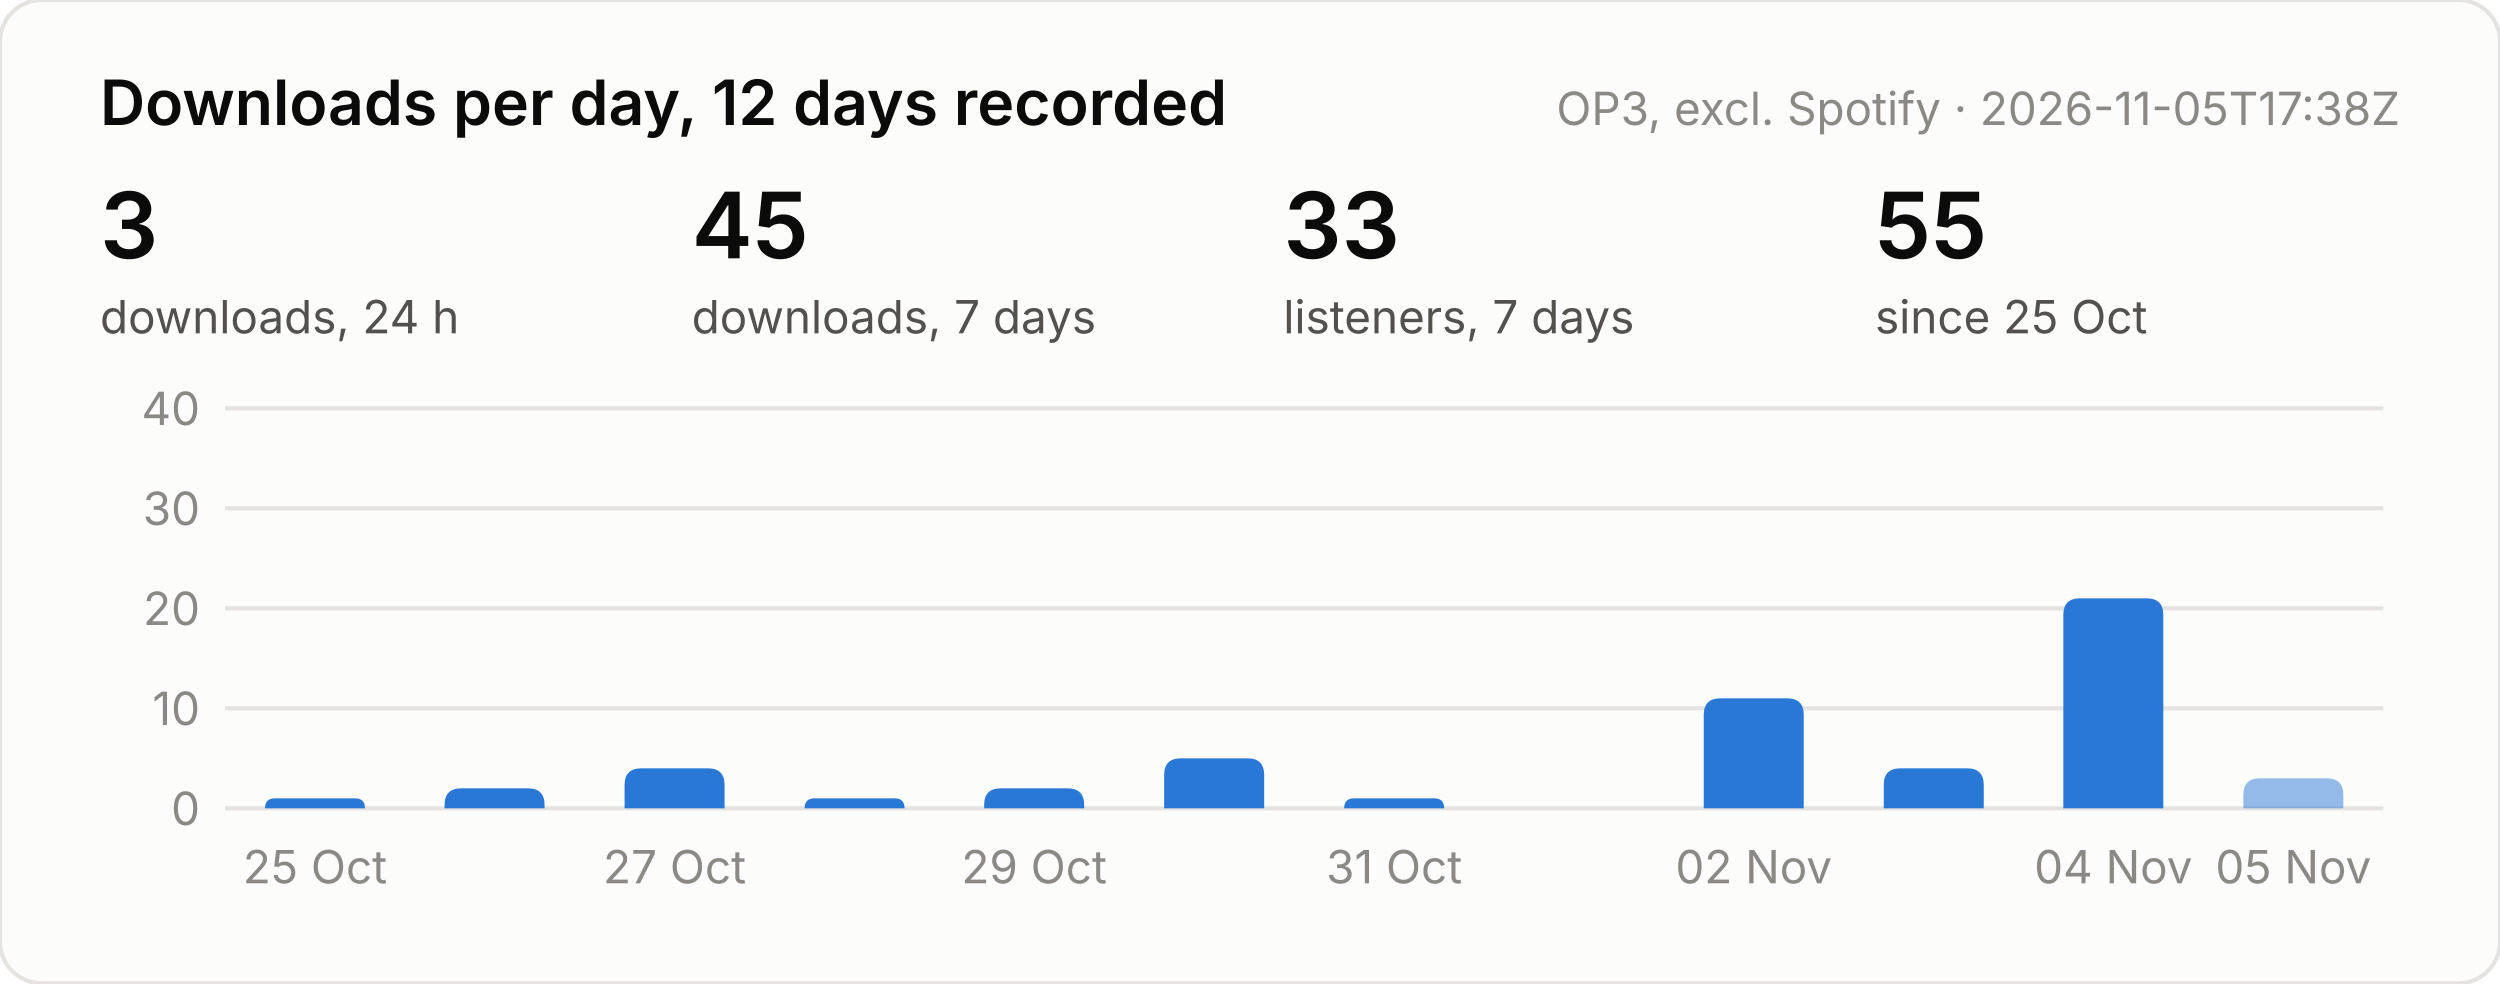
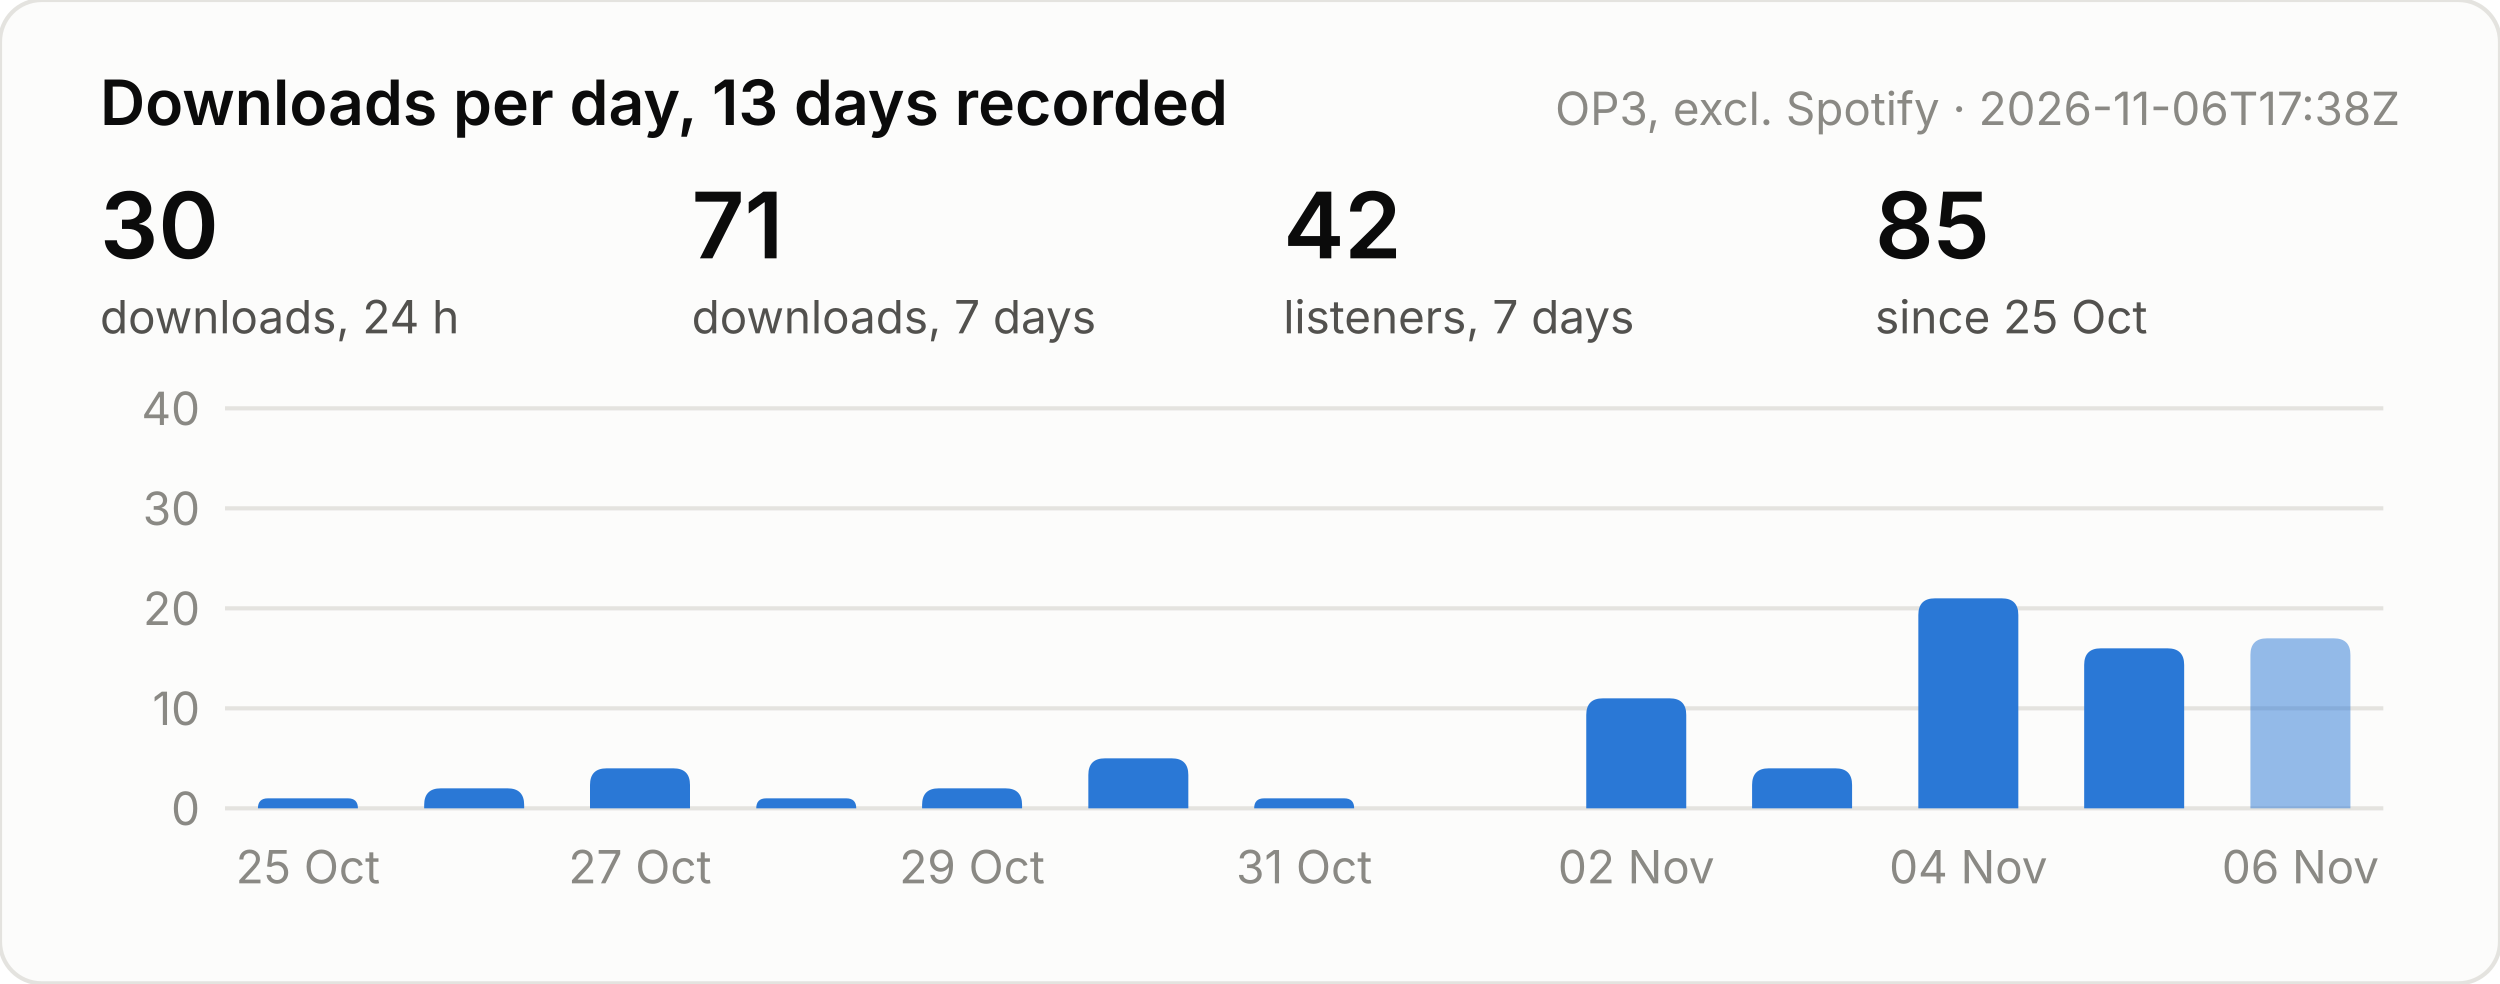
- <svg xmlns="http://www.w3.org/2000/svg" viewBox="0 0 600 236" width="600" height="236" role="img" aria-label="Podcast downloads: 45 in the last 7 days">
+ <svg xmlns="http://www.w3.org/2000/svg" viewBox="0 0 600 236" width="600" height="236" role="img" aria-label="Podcast downloads: 71 in the last 7 days">
  <style>text { font-family:system-ui,-apple-system,'Segoe UI',sans-serif; fill:#8a8984; font-size:11px; }
.h { fill:#0b0b0b; font-size:15px; font-weight:600; } .v { fill:#0b0b0b; font-size:22px; font-weight:600; }
.k { fill:#52514e; font-size:11px; } .grid { stroke:#e4e3df; } .bar { fill:#2a78d6; } .bar.today { opacity:.5; }
.gap { stroke:#8a8984; stroke-dasharray:2 2; } .hit { fill:none; }</style>
  <rect width="600" height="236" rx="10" fill="#fcfcfb" stroke="#e4e3df" />
-   <text x="24" y="30" class="h">Downloads per day, 12 days recorded</text>
-   <text x="576" y="30" text-anchor="end">OP3, excl. Spotify · 2026-11-05T17:38Z</text>
-   <text x="24" y="62" class="v">3</text>
+   <text x="24" y="30" class="h">Downloads per day, 13 days recorded</text>
+   <text x="576" y="30" text-anchor="end">OP3, excl. Spotify · 2026-11-06T17:38Z</text>
+   <text x="24" y="62" class="v">30</text>
  <text x="24" y="80" class="k">downloads, 24 h</text>
-   <text x="166" y="62" class="v">45</text>
+   <text x="166" y="62" class="v">71</text>
  <text x="166" y="80" class="k">downloads, 7 days</text>
-   <text x="308" y="62" class="v">33</text>
+   <text x="308" y="62" class="v">42</text>
  <text x="308" y="80" class="k">listeners, 7 days</text>
-   <text x="450" y="62" class="v">55</text>
+   <text x="450" y="62" class="v">85</text>
  <text x="450" y="80" class="k">since 25 Oct</text>
-   <svg x="20" y="88" width="560" height="130" viewBox="0 0 560 130" role="img" aria-label="Downloads per day, 12 days">
+   <svg x="20" y="88" width="560" height="130" viewBox="0 0 560 130" role="img" aria-label="Downloads per day, 13 days">
    <line class="grid" x1="34" x2="552" y1="106.0" y2="106.0" />
    <text x="28" y="110.0" text-anchor="end">0</text>
    <line class="grid" x1="34" x2="552" y1="82.0" y2="82.0" />
    <text x="28" y="86.0" text-anchor="end">10</text>
    <line class="grid" x1="34" x2="552" y1="58.0" y2="58.0" />
    <text x="28" y="62.0" text-anchor="end">20</text>
    <line class="grid" x1="34" x2="552" y1="34.0" y2="34.0" />
    <text x="28" y="38.0" text-anchor="end">30</text>
    <line class="grid" x1="34" x2="552" y1="10.0" y2="10.0" />
    <text x="28" y="14.0" text-anchor="end">40</text>
    <g class="col">
-       <rect class="hit" x="34.0" y="10" width="43.2" height="96" />
-       <path class="bar" d="M43.6,106.0V106.0Q43.6,103.6 46.0,103.6H65.2Q67.6,103.6 67.6,106.0V106.0Z" />
+       <rect class="hit" x="34.0" y="10" width="39.8" height="96" />
+       <path class="bar" d="M41.9,106.0V106.0Q41.9,103.6 44.3,103.6H63.5Q65.9,103.6 65.9,106.0V106.0Z" />
    </g>
-     <text x="55.6" y="124" text-anchor="middle">25 Oct</text>
+     <text x="53.9" y="124" text-anchor="middle">25 Oct</text>
    <g class="col">
-       <rect class="hit" x="77.2" y="10" width="43.2" height="96" />
-       <path class="bar" d="M86.7,106.0V105.2Q86.7,101.2 90.7,101.2H106.7Q110.7,101.2 110.7,105.2V106.0Z" />
+       <rect class="hit" x="73.8" y="10" width="39.8" height="96" />
+       <path class="bar" d="M81.8,106.0V105.2Q81.8,101.2 85.8,101.2H101.8Q105.8,101.2 105.8,105.2V106.0Z" />
    </g>
    <g class="col">
-       <rect class="hit" x="120.3" y="10" width="43.2" height="96" />
-       <path class="bar" d="M129.9,106.0V100.4Q129.9,96.4 133.9,96.4H149.9Q153.9,96.4 153.9,100.4V106.0Z" />
+       <rect class="hit" x="113.7" y="10" width="39.8" height="96" />
+       <path class="bar" d="M121.6,106.0V100.4Q121.6,96.4 125.6,96.4H141.6Q145.6,96.4 145.6,100.4V106.0Z" />
    </g>
-     <text x="141.9" y="124" text-anchor="middle">27 Oct</text>
+     <text x="133.6" y="124" text-anchor="middle">27 Oct</text>
    <g class="col">
-       <rect class="hit" x="163.5" y="10" width="43.2" height="96" />
-       <path class="bar" d="M173.1,106.0V106.0Q173.1,103.6 175.5,103.6H194.7Q197.1,103.6 197.1,106.0V106.0Z" />
+       <rect class="hit" x="153.5" y="10" width="39.8" height="96" />
+       <path class="bar" d="M161.5,106.0V106.0Q161.5,103.6 163.9,103.6H183.1Q185.5,103.6 185.5,106.0V106.0Z" />
    </g>
    <g class="col">
-       <rect class="hit" x="206.7" y="10" width="43.2" height="96" />
-       <path class="bar" d="M216.2,106.0V105.2Q216.2,101.2 220.2,101.2H236.2Q240.2,101.2 240.2,105.2V106.0Z" />
+       <rect class="hit" x="193.4" y="10" width="39.8" height="96" />
+       <path class="bar" d="M201.3,106.0V105.2Q201.3,101.2 205.3,101.2H221.3Q225.3,101.2 225.3,105.2V106.0Z" />
    </g>
-     <text x="228.2" y="124" text-anchor="middle">29 Oct</text>
+     <text x="213.3" y="124" text-anchor="middle">29 Oct</text>
    <g class="col">
-       <rect class="hit" x="249.8" y="10" width="43.2" height="96" />
-       <path class="bar" d="M259.4,106.0V98.0Q259.4,94.0 263.4,94.0H279.4Q283.4,94.0 283.4,98.0V106.0Z" />
+       <rect class="hit" x="233.2" y="10" width="39.8" height="96" />
+       <path class="bar" d="M241.2,106.0V98.0Q241.2,94.0 245.2,94.0H261.2Q265.2,94.0 265.2,98.0V106.0Z" />
    </g>
    <g class="col">
-       <rect class="hit" x="293.0" y="10" width="43.2" height="96" />
-       <path class="bar" d="M302.6,106.0V106.0Q302.6,103.6 305.0,103.6H324.2Q326.6,103.6 326.6,106.0V106.0Z" />
+       <rect class="hit" x="273.1" y="10" width="39.8" height="96" />
+       <path class="bar" d="M281.0,106.0V106.0Q281.0,103.6 283.4,103.6H302.6Q305.0,103.6 305.0,106.0V106.0Z" />
    </g>
-     <text x="314.6" y="124" text-anchor="middle">31 Oct</text>
+     <text x="293.0" y="124" text-anchor="middle">31 Oct</text>
    <g class="col">
-       <rect class="hit" x="336.2" y="10" width="43.2" height="96" />
+       <rect class="hit" x="312.9" y="10" width="39.8" height="96" />
    </g>
    <g class="col">
-       <rect class="hit" x="379.3" y="10" width="43.2" height="96" />
-       <path class="bar" d="M388.9,106.0V83.6Q388.9,79.6 392.9,79.6H408.9Q412.9,79.6 412.9,83.6V106.0Z" />
+       <rect class="hit" x="352.8" y="10" width="39.8" height="96" />
+       <path class="bar" d="M360.7,106.0V83.6Q360.7,79.6 364.7,79.6H380.7Q384.7,79.6 384.7,83.6V106.0Z" />
    </g>
-     <text x="400.9" y="124" text-anchor="middle">02 Nov</text>
+     <text x="372.7" y="124" text-anchor="middle">02 Nov</text>
    <g class="col">
-       <rect class="hit" x="422.5" y="10" width="43.2" height="96" />
-       <path class="bar" d="M432.1,106.0V100.4Q432.1,96.4 436.1,96.4H452.1Q456.1,96.4 456.1,100.4V106.0Z" />
+       <rect class="hit" x="392.6" y="10" width="39.8" height="96" />
+       <path class="bar" d="M400.5,106.0V100.4Q400.5,96.4 404.5,96.4H420.5Q424.5,96.4 424.5,100.4V106.0Z" />
    </g>
    <g class="col">
-       <rect class="hit" x="465.7" y="10" width="43.2" height="96" />
-       <path class="bar" d="M475.2,106.0V59.6Q475.2,55.6 479.2,55.6H495.2Q499.2,55.6 499.2,59.6V106.0Z" />
+       <rect class="hit" x="432.5" y="10" width="39.8" height="96" />
+       <path class="bar" d="M440.4,106.0V59.6Q440.4,55.6 444.4,55.6H460.4Q464.4,55.6 464.4,59.6V106.0Z" />
    </g>
-     <text x="487.2" y="124" text-anchor="middle">04 Nov</text>
+     <text x="452.4" y="124" text-anchor="middle">04 Nov</text>
    <g class="col">
-       <rect class="hit" x="508.8" y="10" width="43.2" height="96" />
-       <path class="bar today" d="M518.4,106.0V102.8Q518.4,98.8 522.4,98.8H538.4Q542.4,98.8 542.4,102.8V106.0Z" />
+       <rect class="hit" x="472.3" y="10" width="39.8" height="96" />
+       <path class="bar" d="M480.2,106.0V71.6Q480.2,67.6 484.2,67.6H500.2Q504.2,67.6 504.2,71.6V106.0Z" />
    </g>
-     <text x="530.4" y="124" text-anchor="middle">05 Nov</text>
+     <g class="col">
+       <rect class="hit" x="512.2" y="10" width="39.8" height="96" />
+       <path class="bar today" d="M520.1,106.0V69.2Q520.1,65.2 524.1,65.2H540.1Q544.1,65.2 544.1,69.2V106.0Z" />
+     </g>
+     <text x="532.1" y="124" text-anchor="middle">06 Nov</text>
  </svg>
</svg>
